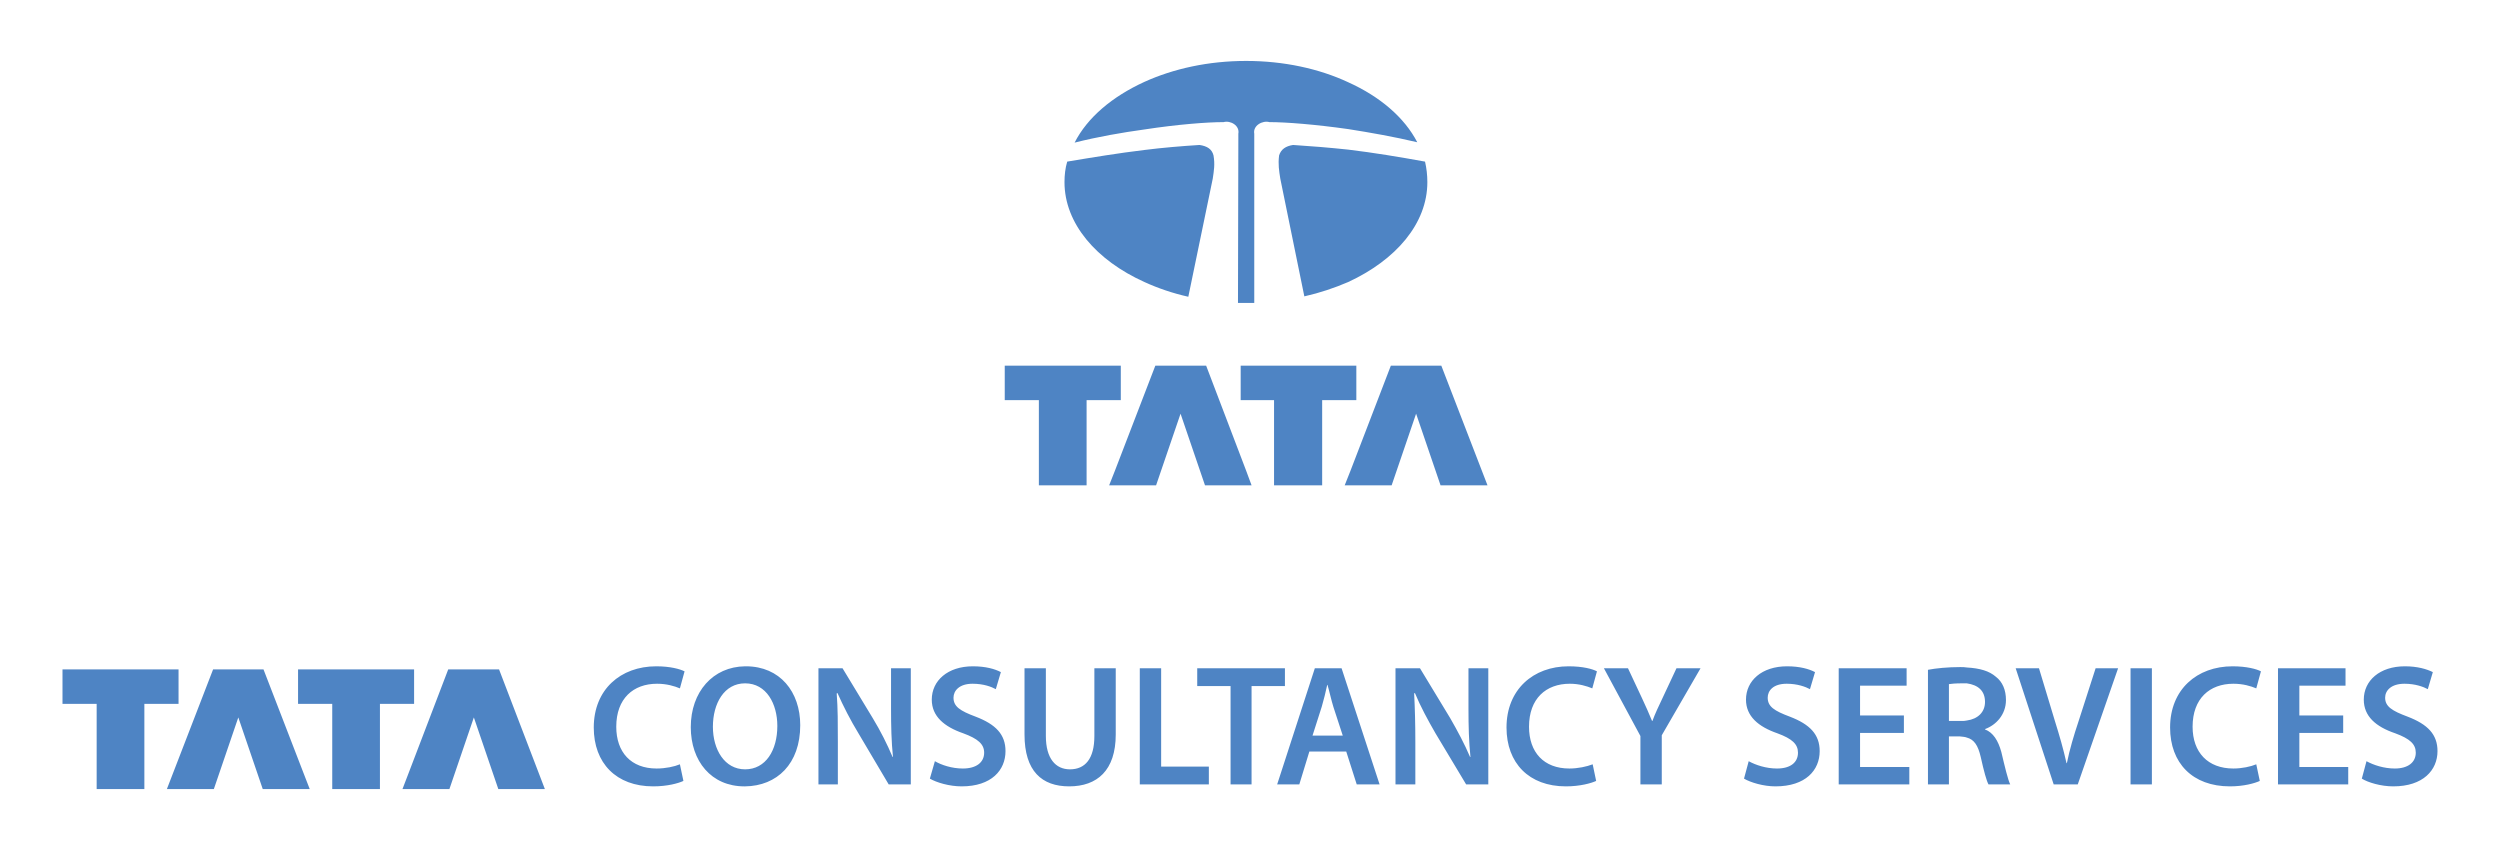
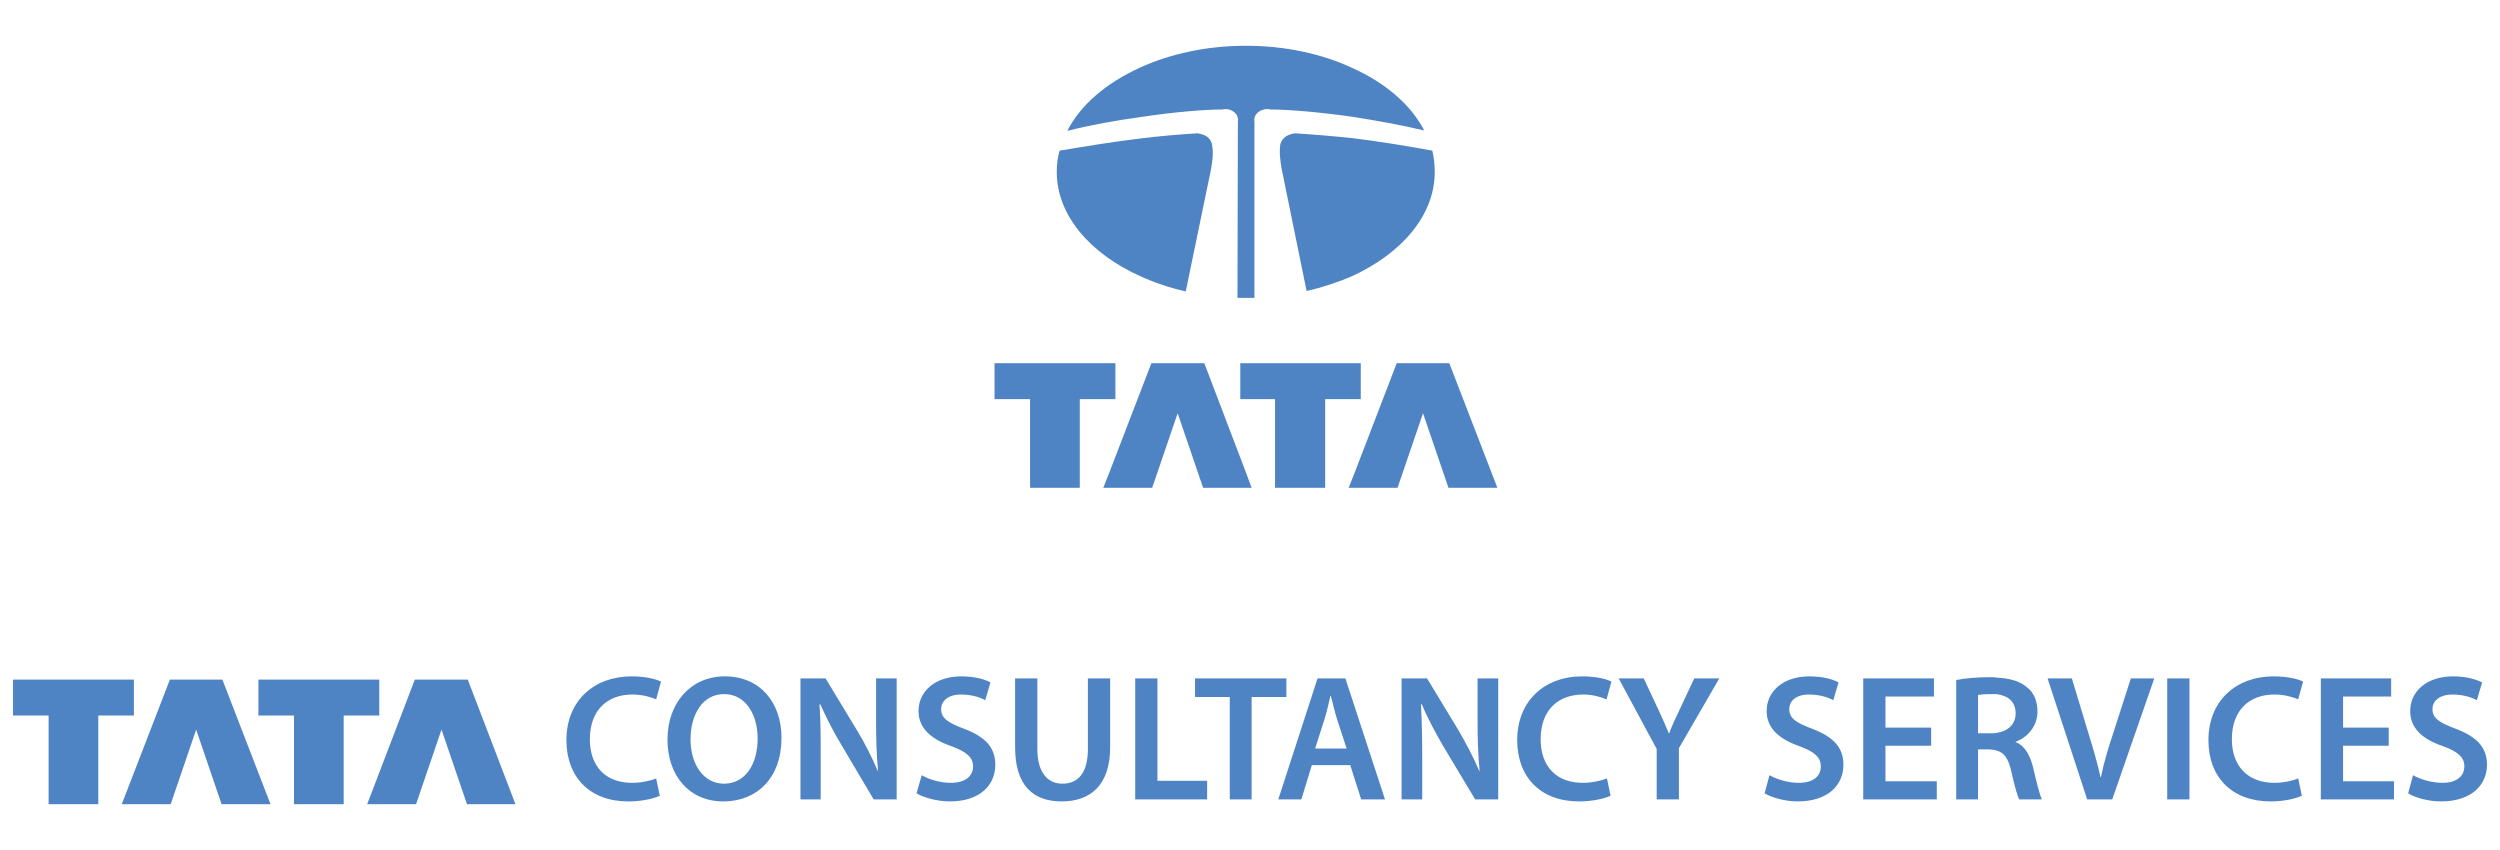
- <svg xmlns="http://www.w3.org/2000/svg" version="1.1" width="400" height="136" id="svg2">
+ <svg xmlns="http://www.w3.org/2000/svg" version="1.1" viewBox="8 8 384 120" width="400" height="136" id="svg2">
  <defs id="defs4" />
  <g id="g2459">
    <path d="M 175.1,117.764 C 175.1,121.417 173.615,123.094 171.19,123.094 C 168.892,123.094 167.338,121.356 167.338,117.764 L 167.338,106.918 L 163.922,106.918 L 163.922,117.517 C 163.922,123.401 166.721,125.819 171.066,125.819 C 175.537,125.819 178.518,123.275 178.518,117.517 L 178.518,106.918 L 175.1,106.918 L 175.1,117.764 z M 156.099,114.664 C 153.615,113.737 152.56,113.052 152.56,111.629 C 152.56,110.513 153.492,109.399 155.604,109.399 C 157.402,109.399 158.646,109.898 159.33,110.266 L 160.14,107.538 C 159.202,107.044 157.715,106.609 155.663,106.609 C 151.631,106.609 149.084,108.906 149.084,111.941 C 149.084,114.601 151.068,116.276 154.117,117.328 C 156.473,118.195 157.465,119.066 157.465,120.427 C 157.465,121.976 156.223,122.963 154.052,122.963 C 152.313,122.963 150.636,122.409 149.581,121.792 L 148.778,124.58 C 149.831,125.2 151.883,125.819 153.865,125.819 C 158.646,125.819 160.88,123.217 160.88,120.18 C 160.88,117.517 159.33,115.9 156.099,114.664 z M 119.218,123.094 C 115.927,123.094 114.064,119.93 114.064,116.276 C 114.064,112.558 115.864,109.334 119.218,109.334 C 122.634,109.334 124.373,112.621 124.373,116.15 C 124.373,120.056 122.513,123.094 119.218,123.094 z M 119.345,106.609 C 119.345,106.609 119.277,106.609 119.218,106.609 C 114.064,106.669 110.525,110.704 110.525,116.339 C 110.525,121.792 113.819,125.819 119.095,125.819 C 119.158,125.819 119.218,125.819 119.218,125.819 C 124.312,125.754 128.038,122.225 128.038,116.029 C 128.038,110.704 124.807,106.609 119.345,106.609 z M 297.609,117.268 L 304.624,117.268 L 304.624,114.477 L 297.609,114.477 L 297.609,109.709 L 305.058,109.709 L 305.058,106.918 L 294.193,106.918 L 294.193,125.507 L 305.492,125.507 L 305.492,122.719 L 297.609,122.719 L 297.609,117.268 z M 185.783,122.656 L 185.783,106.918 L 182.367,106.918 L 182.367,125.507 L 193.417,125.507 L 193.417,122.656 L 185.783,122.656 z M 142.566,113.364 C 142.566,116.21 142.624,118.631 142.872,121.109 L 142.809,121.109 C 141.947,119.066 140.887,116.958 139.645,114.911 L 134.804,106.918 L 130.952,106.918 L 130.952,125.507 L 134.057,125.507 L 134.057,118.817 C 134.057,115.777 134.057,113.364 133.872,110.946 L 133.996,110.885 C 134.925,112.994 136.106,115.283 137.351,117.328 L 142.192,125.507 L 145.729,125.507 L 145.729,106.918 L 142.566,106.918 L 142.566,113.364 z M 205.589,109.775 L 205.589,106.918 L 191.556,106.918 L 191.556,109.775 L 196.89,109.775 L 196.89,125.507 L 200.25,125.507 L 200.25,109.775 L 205.589,109.775 z M 266.004,111.691 C 265.381,112.994 264.82,114.17 264.389,115.351 L 264.328,115.351 C 263.831,114.109 263.333,113.052 262.712,111.691 L 260.476,106.918 L 256.624,106.918 L 262.467,117.764 L 262.467,125.507 L 265.883,125.507 L 265.883,117.641 L 272.088,106.918 L 268.238,106.918 L 266.004,111.691 z M 234.955,113.364 C 234.955,116.21 235.02,118.631 235.27,121.109 L 235.205,121.109 C 234.339,119.066 233.215,116.958 232.037,114.911 L 227.195,106.918 L 223.28,106.918 L 223.28,125.507 L 226.455,125.507 L 226.455,118.817 C 226.455,115.777 226.387,113.364 226.263,110.946 L 226.387,110.885 C 227.255,112.994 228.497,115.283 229.679,117.328 L 234.584,125.507 L 238.128,125.507 L 238.128,106.918 L 234.955,106.918 L 234.955,113.364 z M 286.37,114.664 C 283.884,113.737 282.831,113.052 282.831,111.629 C 282.831,110.513 283.702,109.399 285.876,109.399 C 287.615,109.399 288.917,109.898 289.594,110.266 L 290.404,107.538 C 289.473,107.044 287.986,106.609 285.934,106.609 C 281.895,106.609 279.358,108.906 279.358,111.941 C 279.358,114.601 281.34,116.276 284.379,117.328 C 286.742,118.195 287.676,119.066 287.676,120.427 C 287.676,121.976 286.492,122.963 284.318,122.963 C 282.581,122.963 280.905,122.409 279.792,121.792 L 279.042,124.58 C 280.095,125.2 282.145,125.819 284.076,125.819 C 288.917,125.819 291.149,123.217 291.149,120.18 C 291.149,117.517 289.594,115.9 286.37,114.664 z M 212.417,117.699 L 210.001,117.699 L 211.486,113.052 C 211.799,112.006 212.109,110.704 212.354,109.586 L 212.417,109.586 L 212.417,109.646 C 212.73,110.704 212.98,111.941 213.346,113.115 L 214.843,117.699 L 212.417,117.699 z M 212.417,106.918 L 210.375,106.918 L 204.968,123.588 L 204.344,125.507 L 207.888,125.507 L 209.499,120.24 L 215.396,120.24 L 217.077,125.507 L 220.735,125.507 L 214.651,106.918 L 212.417,106.918 z M 332.566,115.409 C 331.821,117.641 331.135,119.93 330.701,122.099 L 330.64,122.099 C 330.145,119.867 329.519,117.699 328.782,115.351 L 326.235,106.918 L 322.507,106.918 L 328.59,125.507 L 332.44,125.507 L 338.897,106.918 L 335.3,106.918 L 332.566,115.409 z M 357.342,109.399 C 358.892,109.399 360.132,109.775 361.003,110.14 L 361.75,107.415 C 361.063,107.044 359.448,106.609 357.211,106.609 C 351.504,106.609 347.215,110.326 347.215,116.401 C 347.215,122.099 350.815,125.819 356.785,125.819 C 359.016,125.819 360.758,125.323 361.566,124.948 L 361.003,122.288 C 360.132,122.656 358.706,122.963 357.342,122.963 C 353.241,122.963 350.815,120.366 350.815,116.276 C 350.815,111.752 353.551,109.399 357.342,109.399 z M 340.886,125.507 L 344.302,125.507 L 344.302,106.918 L 340.886,106.918 L 340.886,125.507 z M 251.166,109.399 C 252.653,109.399 253.895,109.775 254.766,110.14 L 255.51,107.415 C 254.829,107.044 253.271,106.609 250.974,106.609 C 245.325,106.609 241.041,110.326 241.041,116.401 C 241.041,122.099 244.643,125.819 250.542,125.819 C 252.781,125.819 254.579,125.323 255.384,124.948 L 254.829,122.288 C 253.895,122.656 252.471,122.963 251.105,122.963 C 247.003,122.963 244.643,120.366 244.643,116.276 C 244.643,111.752 247.377,109.399 251.166,109.399 z M 385.219,114.664 C 382.735,113.737 381.622,113.052 381.622,111.629 C 381.622,110.513 382.551,109.399 384.724,109.399 C 386.463,109.399 387.766,109.898 388.448,110.266 L 389.253,107.538 C 388.261,107.044 386.771,106.609 384.782,106.609 C 380.748,106.609 378.206,108.906 378.206,111.941 C 378.206,114.601 380.127,116.276 383.237,117.328 C 385.59,118.195 386.524,119.066 386.524,120.427 C 386.524,121.976 385.282,122.963 383.174,122.963 C 381.432,122.963 379.759,122.409 378.64,121.792 L 377.891,124.58 C 378.883,125.2 380.935,125.819 382.924,125.819 C 387.705,125.819 390,123.217 390,120.18 C 390,117.517 388.448,115.9 385.219,114.664 z M 367.897,117.268 L 374.91,117.268 L 374.91,114.477 L 367.897,114.477 L 367.897,109.709 L 375.283,109.709 L 375.283,106.918 L 364.479,106.918 L 364.479,125.507 L 375.717,125.507 L 375.717,122.719 L 367.897,122.719 L 367.897,117.268 z M 66.255,112.621 L 66.255,107.105 C 65.942,107.105 65.632,107.105 65.324,107.105 C 59.735,107.105 54.148,107.105 48.618,107.105 C 48.31,107.105 48.004,107.105 47.689,107.105 L 47.689,112.621 L 53.159,112.621 L 53.159,126.25 L 60.79,126.25 L 60.79,112.621 L 66.255,112.621 z M 105.125,109.399 C 106.675,109.399 107.919,109.775 108.785,110.14 L 109.532,107.415 C 108.785,107.044 107.233,106.609 104.999,106.609 C 99.286,106.609 95.002,110.326 95.002,116.401 C 95.002,122.099 98.602,125.819 104.501,125.819 C 106.799,125.819 108.538,125.323 109.346,124.948 L 108.785,122.288 C 107.919,122.656 106.491,122.963 105.059,122.963 C 100.965,122.963 98.602,120.366 98.602,116.276 C 98.602,111.752 101.338,109.399 105.125,109.399 z M 314.681,115.283 C 314.436,115.351 314.126,115.351 313.873,115.351 L 311.828,115.351 L 311.828,109.46 C 312.204,109.399 312.881,109.334 313.941,109.334 C 314.186,109.334 314.436,109.334 314.681,109.334 C 316.481,109.586 317.602,110.513 317.602,112.311 C 317.602,113.921 316.481,115.039 314.681,115.283 z M 317.602,116.709 L 317.602,116.651 C 319.341,116.029 320.954,114.351 320.954,112.006 C 320.954,110.392 320.399,109.09 319.341,108.284 C 318.281,107.357 316.794,106.918 314.681,106.797 C 314.378,106.734 314.004,106.734 313.628,106.734 C 311.639,106.734 309.779,106.918 308.474,107.168 L 308.474,125.507 L 311.828,125.507 L 311.828,117.825 L 313.568,117.825 C 314.004,117.885 314.378,117.885 314.681,118.009 C 315.862,118.318 316.481,119.248 316.915,121.109 C 317.42,123.401 317.852,124.948 318.16,125.507 L 321.636,125.507 C 321.267,124.764 320.765,122.656 320.209,120.303 C 319.712,118.505 318.907,117.203 317.602,116.709 z M 71.715,107.105 L 65.324,123.832 L 64.395,126.25 L 71.905,126.25 L 75.817,114.787 L 79.73,126.25 L 87.179,126.25 L 79.849,107.105 C 77.12,107.105 74.454,107.105 71.715,107.105 z M 28.567,112.621 L 28.567,107.105 C 28.254,107.105 27.948,107.105 27.635,107.105 C 21.733,107.105 15.902,107.105 10,107.105 L 10,112.621 L 15.465,112.621 L 15.465,126.25 L 23.099,126.25 L 23.099,112.621 L 28.567,112.621 z M 42.16,107.105 C 39.492,107.105 36.763,107.105 34.095,107.105 L 27.635,123.832 L 26.701,126.25 L 34.216,126.25 L 38.129,114.787 L 42.039,126.25 L 49.556,126.25 L 48.618,123.832 L 42.16,107.105 z M 211.546,77.649 L 211.546,64.022 L 217.014,64.022 L 217.014,58.504 C 216.701,58.504 216.395,58.504 216.085,58.504 C 210.496,58.504 204.905,58.504 199.379,58.504 C 199.066,58.504 198.76,58.504 198.508,58.504 L 198.508,64.022 L 203.847,64.022 L 203.847,77.649 L 211.546,77.649 z M 183.114,45.126 C 185.283,46.119 187.643,46.922 190.13,47.481 L 194.04,28.583 C 194.224,27.346 194.414,26.293 194.161,24.865 C 193.911,23.875 193.172,23.379 191.93,23.195 C 189.007,23.379 186.028,23.628 183.114,23.996 C 178.952,24.497 174.85,25.175 170.753,25.858 C 170.44,26.913 170.319,28.026 170.319,29.142 C 170.319,35.769 175.413,41.655 183.114,45.126 z M 195.777,19.538 C 196.89,19.231 198.387,20.1 198.135,21.399 L 198.135,22.203 L 198.076,48.471 L 200.682,48.471 L 200.682,21.399 C 200.439,20.1 201.984,19.231 203.107,19.538 C 205.776,19.538 210.433,19.908 215.709,20.654 C 219.248,21.21 223.098,21.893 226.761,22.76 C 224.711,18.797 220.798,15.452 215.709,13.158 C 211.052,10.987 205.405,9.75 199.379,9.75 C 193.353,9.75 187.767,10.987 183.114,13.097 C 177.96,15.452 173.984,18.797 171.937,22.82 C 175.595,21.893 179.507,21.21 183.114,20.714 C 188.393,19.908 193.111,19.538 195.777,19.538 z M 166.219,77.649 L 173.855,77.649 L 173.855,64.022 L 179.328,64.022 L 179.328,58.504 C 179.01,58.504 178.7,58.504 178.394,58.504 C 172.492,58.504 166.661,58.504 160.759,58.504 L 160.759,64.022 L 166.219,64.022 L 166.219,77.649 z M 230.487,77.649 L 237.999,77.649 L 230.61,58.504 C 227.942,58.504 225.213,58.504 222.537,58.504 L 216.085,75.299 L 215.151,77.649 L 222.664,77.649 L 226.576,66.191 L 230.487,77.649 z M 192.982,58.504 C 190.251,58.504 187.522,58.504 184.854,58.504 L 178.394,75.299 L 177.463,77.649 L 184.975,77.649 L 188.888,66.191 L 192.798,77.649 L 200.25,77.649 L 199.379,75.299 L 192.982,58.504 z M 206.889,23.195 C 205.715,23.379 204.968,23.875 204.657,24.865 C 204.471,26.293 204.657,27.346 204.847,28.583 L 208.694,47.418 C 211.175,46.859 213.538,46.06 215.709,45.126 C 223.352,41.592 228.376,35.769 228.376,29.142 C 228.376,28.026 228.252,26.913 228.005,25.858 C 223.906,25.112 219.806,24.434 215.709,23.938 C 212.791,23.628 209.81,23.379 206.889,23.195" id="path2492" style="fill:#4e84c4;fill-opacity:1;fill-rule:evenodd;stroke:none" />
  </g>
</svg>
